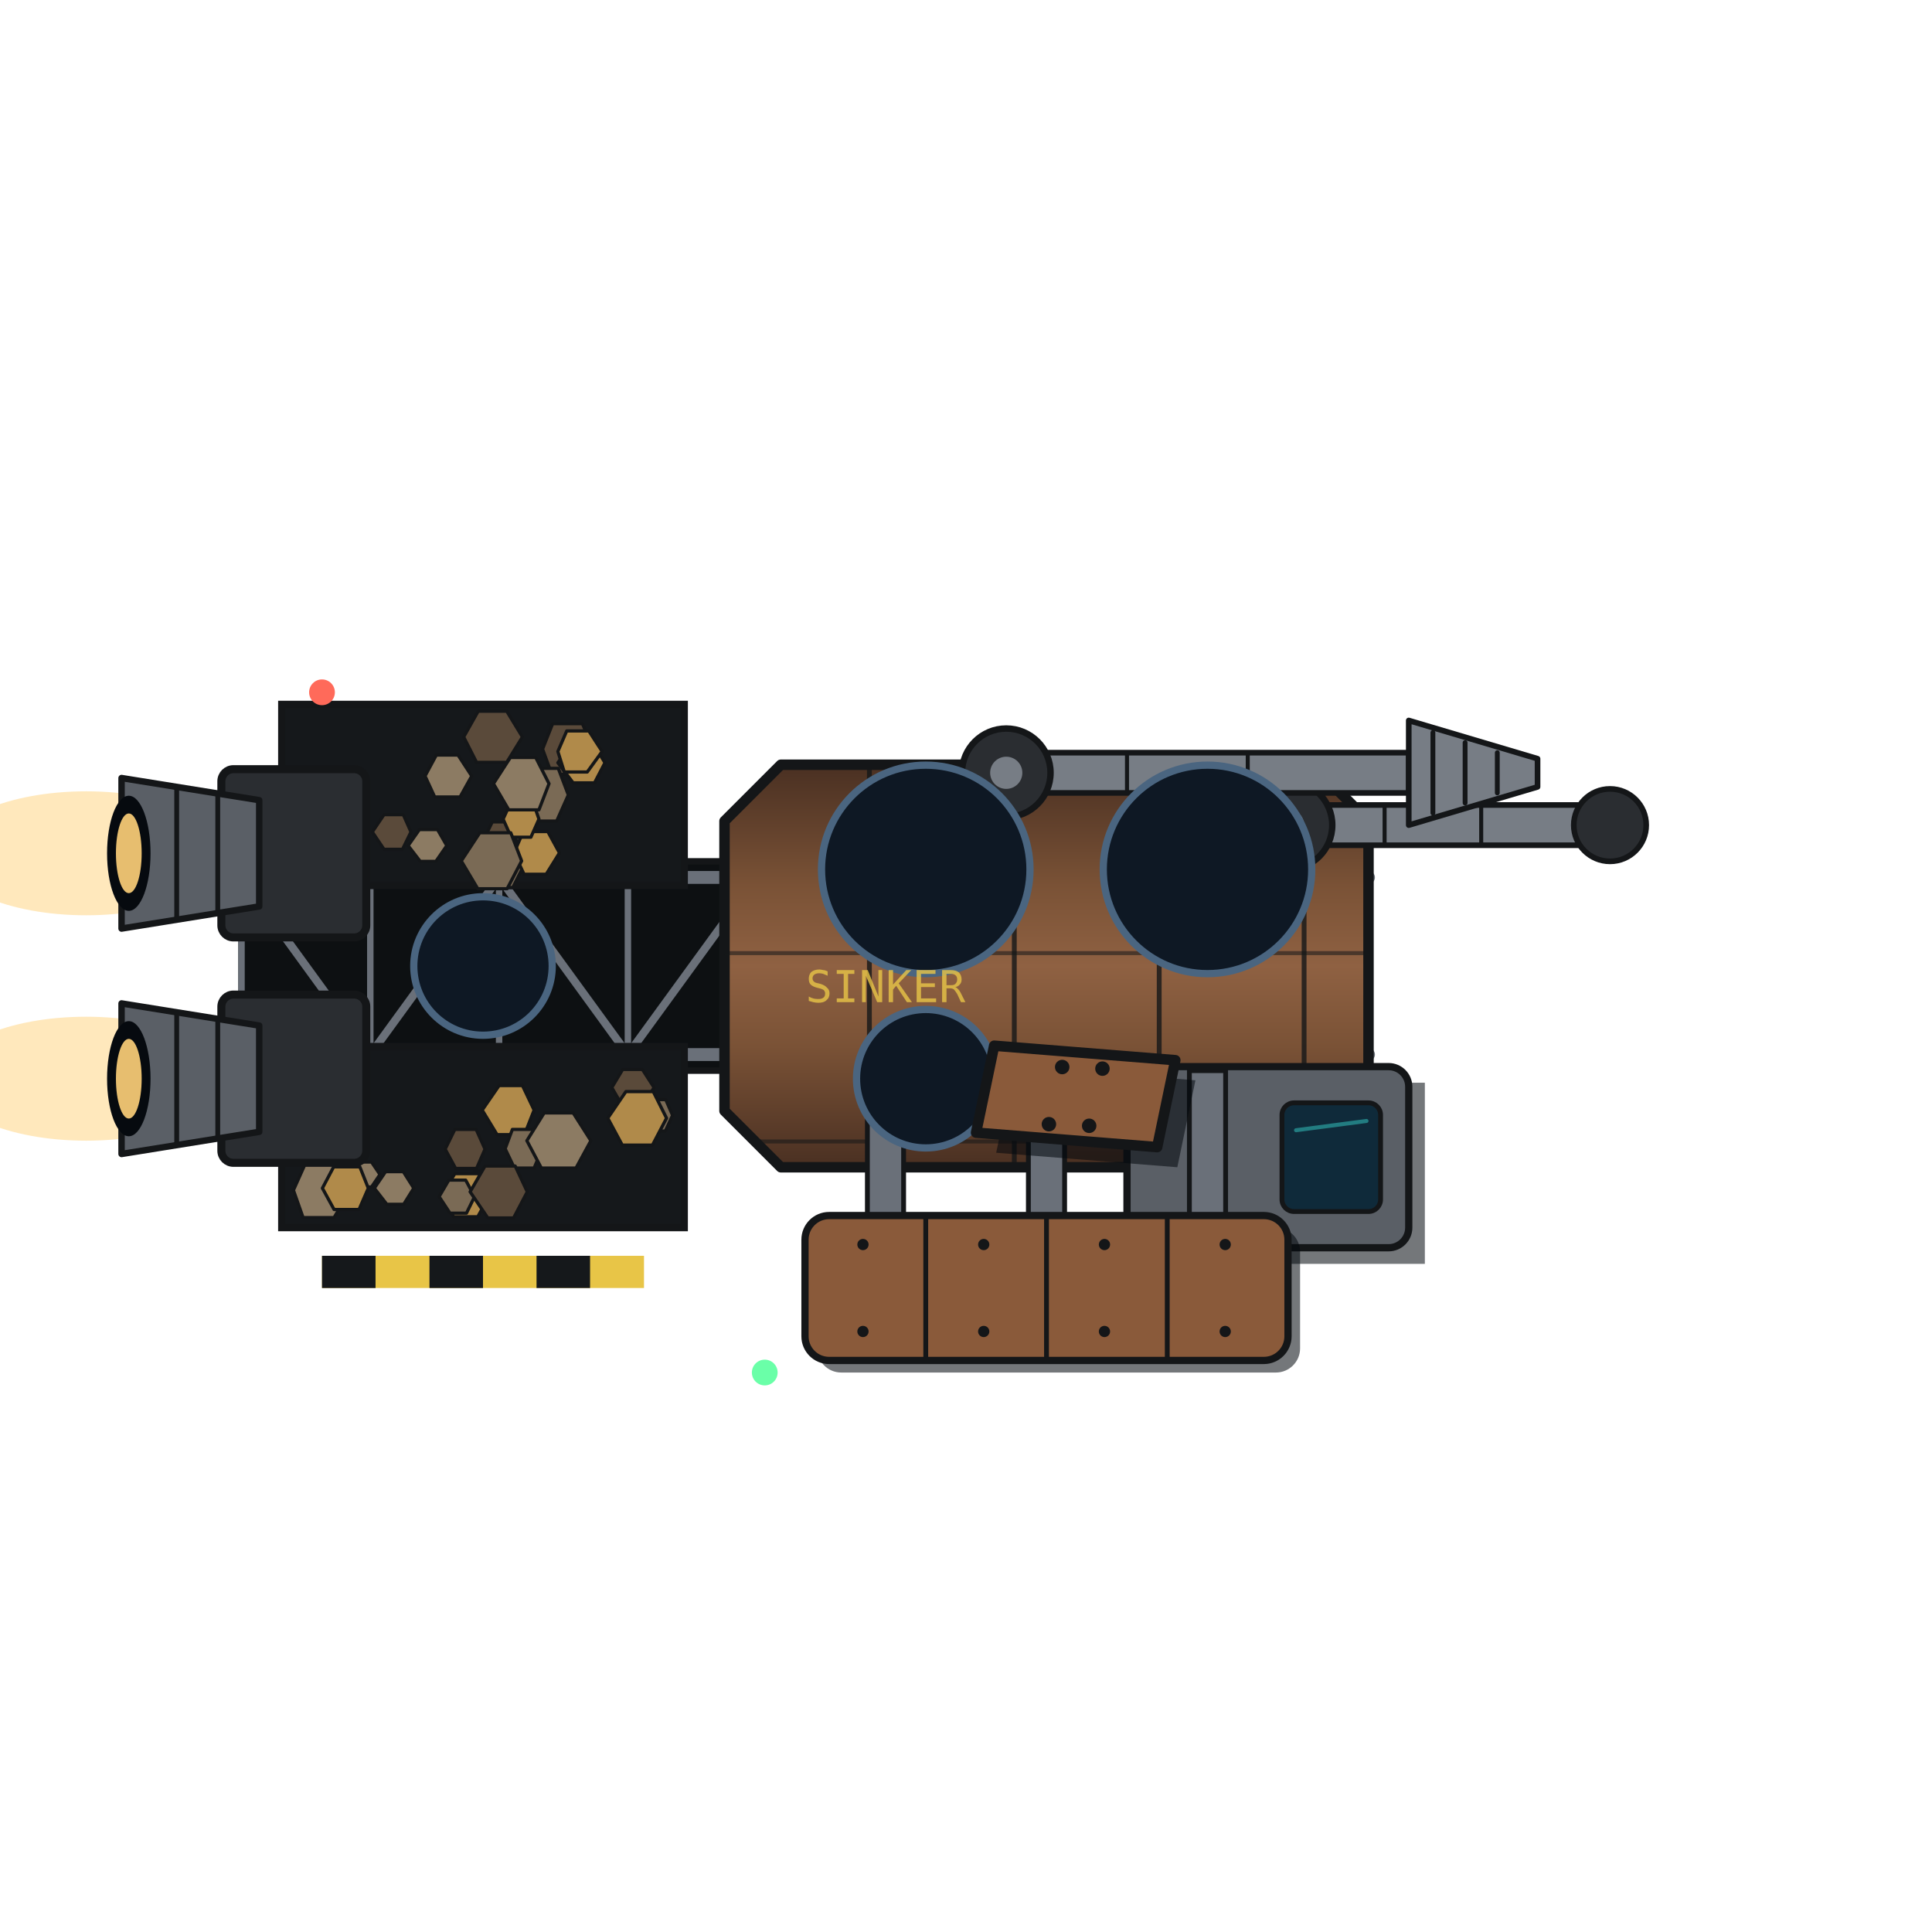
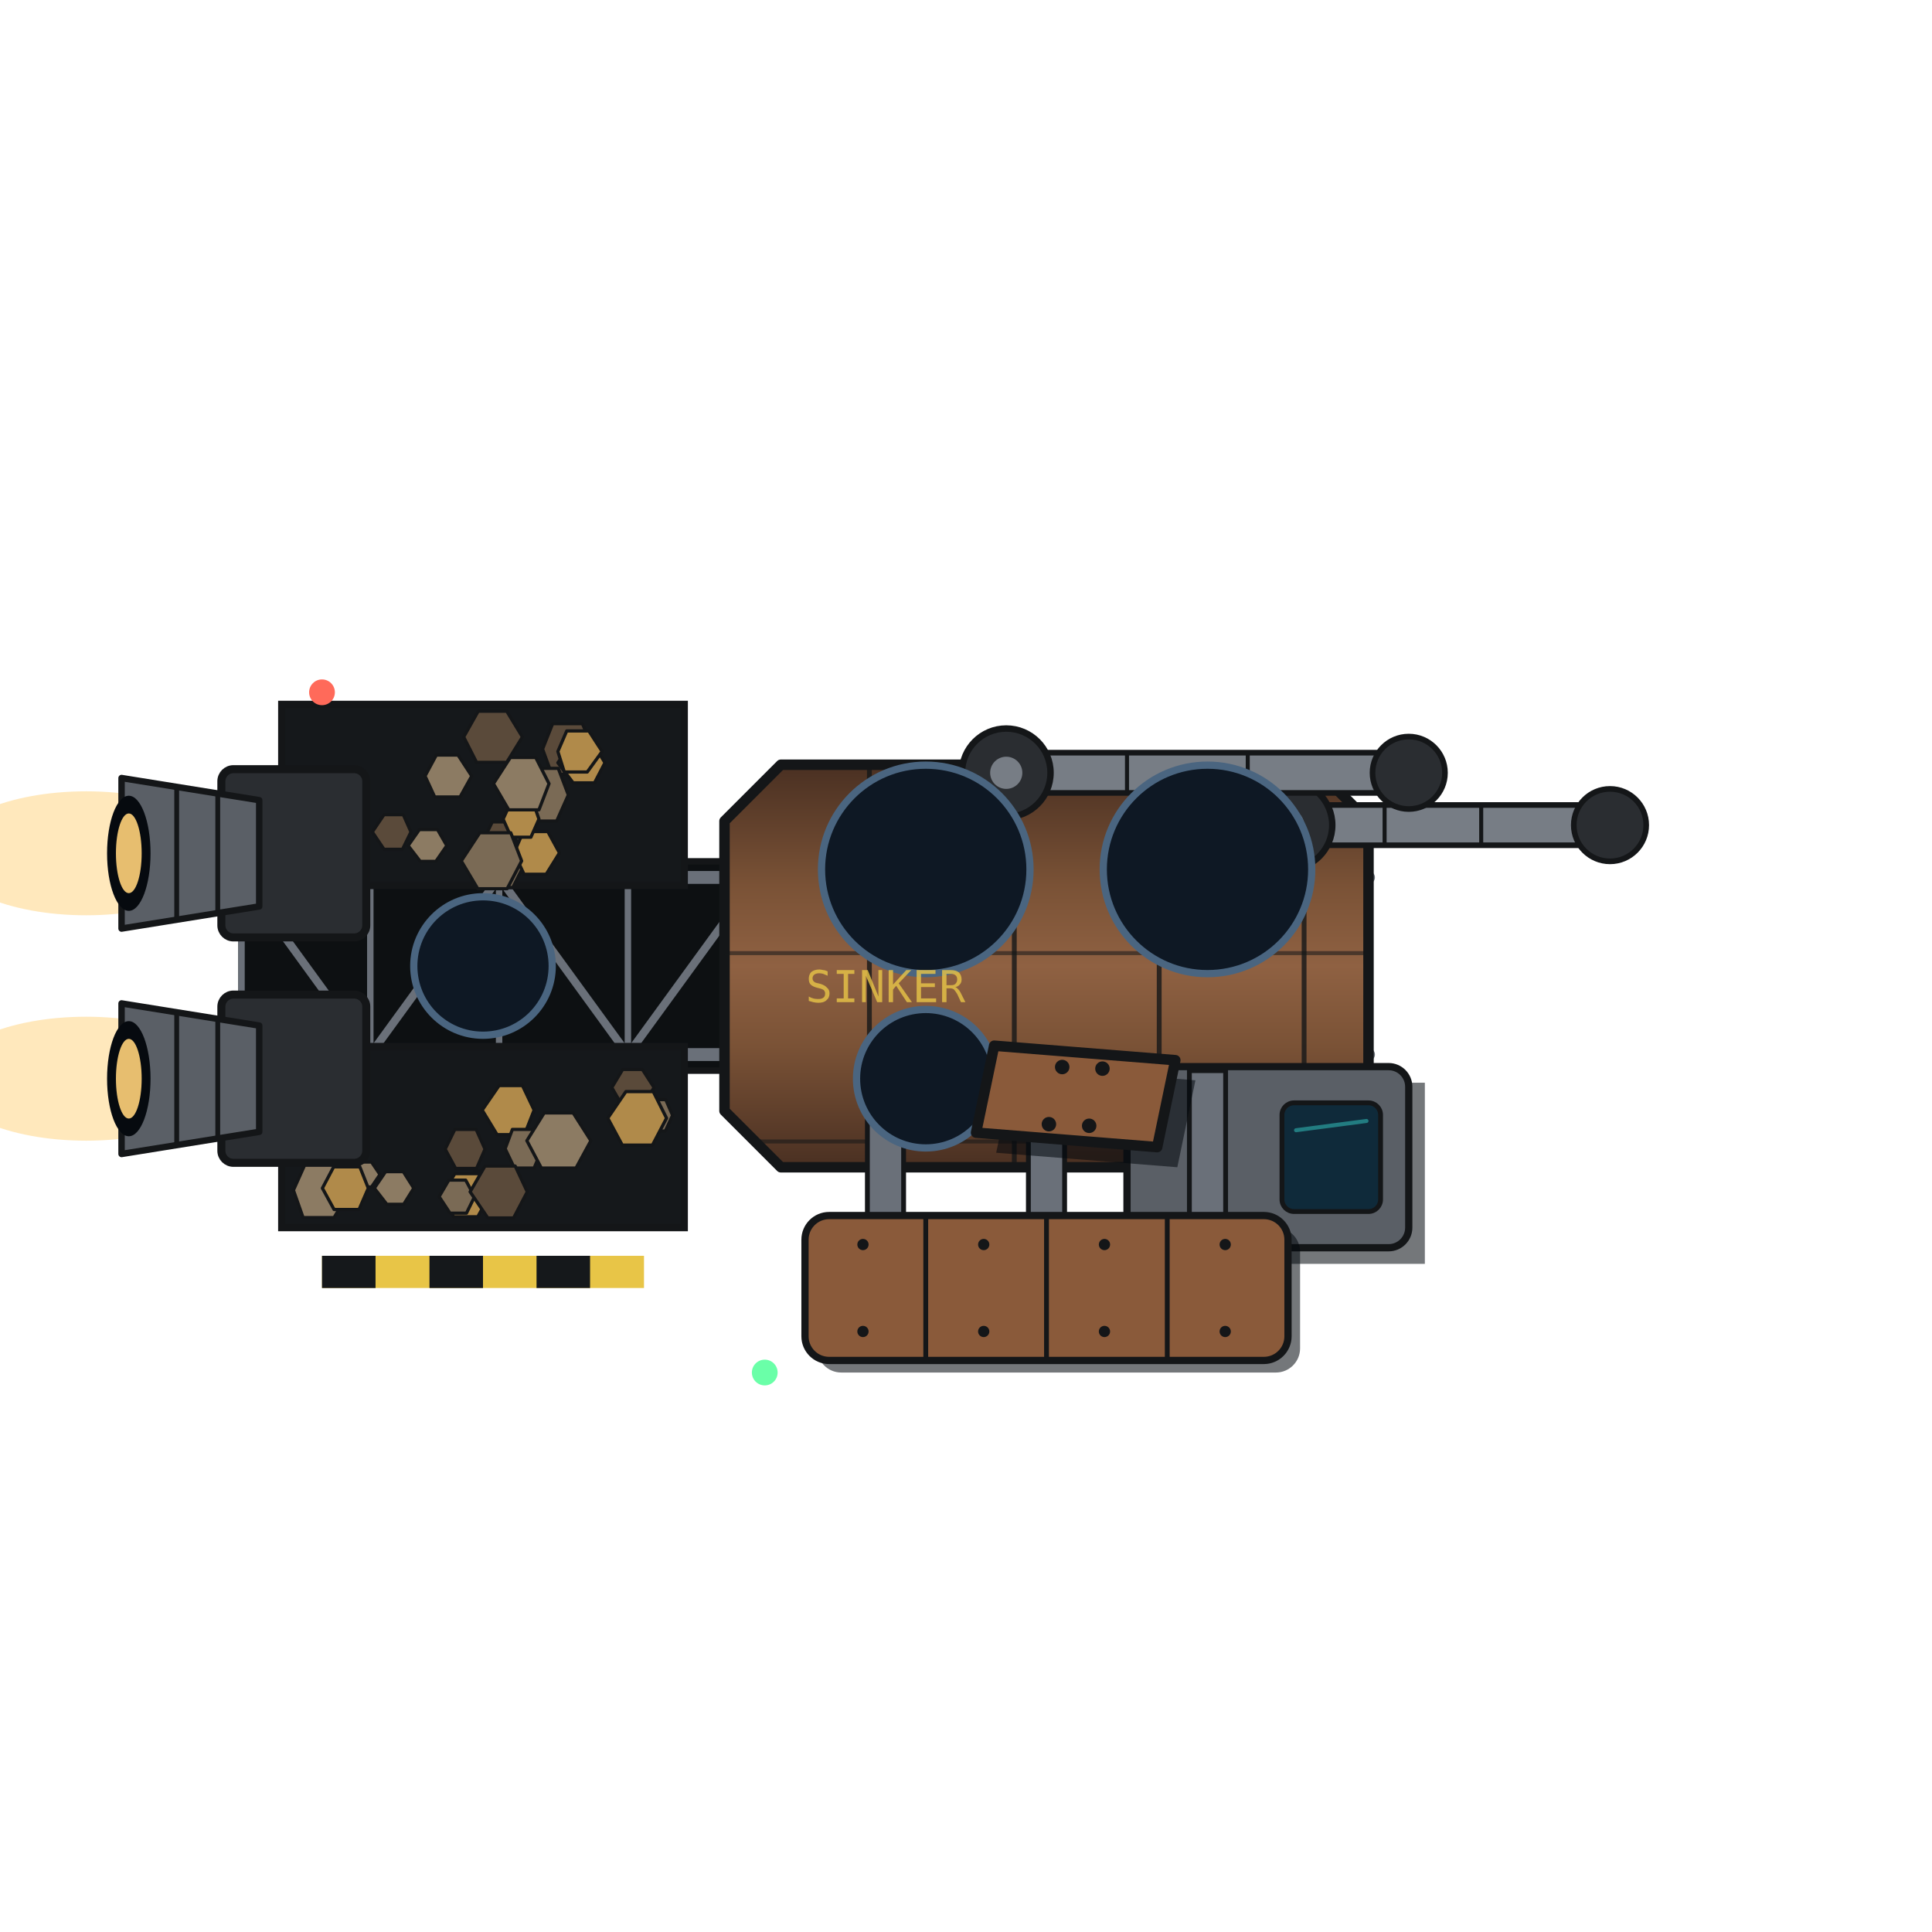
<svg xmlns="http://www.w3.org/2000/svg" viewBox="-24.00 -24.00 48.00 48.00">
  <defs>
    <linearGradient id="bfOld" x1="0" y1="0" x2="0" y2="1">
      <stop offset="0" stop-color="#4a3022" />
      <stop offset="0.3" stop-color="#7a5236" />
      <stop offset="0.5" stop-color="#8f6142" />
      <stop offset="0.7" stop-color="#7a5236" />
      <stop offset="1" stop-color="#4a3022" />
    </linearGradient>
  </defs>
  <ellipse cx="-21.86" cy="2.80" rx="3.52" ry="1.54" fill="#ffd27a" opacity="0.5" />
  <ellipse cx="-21.86" cy="-2.80" rx="3.52" ry="1.54" fill="#ffd27a" opacity="0.5" />
  <rect x="-18.00" y="-2.60" width="28.00" height="5.20" rx="0.0" fill="#0d1012" stroke="#141618" stroke-width="0.16" />
  <line x1="-18.00" y1="-2.20" x2="10.00" y2="-2.20" stroke="#6a7079" stroke-width="0.32" stroke-linecap="round" />
  <line x1="-18.00" y1="2.20" x2="10.00" y2="2.20" stroke="#6a7079" stroke-width="0.32" stroke-linecap="round" />
  <line x1="-18.00" y1="-2.20" x2="-14.80" y2="2.20" stroke="#6a7079" stroke-width="0.2" stroke-linecap="round" />
  <line x1="-18.00" y1="-2.20" x2="-18.00" y2="2.20" stroke="#6a7079" stroke-width="0.16" stroke-linecap="round" />
  <line x1="-14.80" y1="2.20" x2="-11.60" y2="-2.20" stroke="#6a7079" stroke-width="0.2" stroke-linecap="round" />
  <line x1="-14.80" y1="-2.20" x2="-14.80" y2="2.20" stroke="#6a7079" stroke-width="0.16" stroke-linecap="round" />
  <line x1="-11.60" y1="-2.20" x2="-8.40" y2="2.20" stroke="#6a7079" stroke-width="0.2" stroke-linecap="round" />
  <line x1="-11.60" y1="-2.20" x2="-11.60" y2="2.20" stroke="#6a7079" stroke-width="0.16" stroke-linecap="round" />
  <line x1="-8.40" y1="2.20" x2="-5.20" y2="-2.20" stroke="#6a7079" stroke-width="0.2" stroke-linecap="round" />
  <line x1="-8.40" y1="-2.20" x2="-8.40" y2="2.20" stroke="#6a7079" stroke-width="0.16" stroke-linecap="round" />
  <line x1="-5.20" y1="-2.20" x2="-2.00" y2="2.20" stroke="#6a7079" stroke-width="0.2" stroke-linecap="round" />
  <line x1="-5.20" y1="-2.20" x2="-5.20" y2="2.20" stroke="#6a7079" stroke-width="0.16" stroke-linecap="round" />
  <line x1="-2.00" y1="2.20" x2="1.20" y2="-2.20" stroke="#6a7079" stroke-width="0.2" stroke-linecap="round" />
  <line x1="-2.00" y1="-2.20" x2="-2.00" y2="2.20" stroke="#6a7079" stroke-width="0.16" stroke-linecap="round" />
  <line x1="1.20" y1="-2.20" x2="4.40" y2="2.20" stroke="#6a7079" stroke-width="0.2" stroke-linecap="round" />
  <line x1="1.20" y1="-2.20" x2="1.20" y2="2.20" stroke="#6a7079" stroke-width="0.16" stroke-linecap="round" />
  <line x1="4.40" y1="2.20" x2="7.60" y2="-2.20" stroke="#6a7079" stroke-width="0.2" stroke-linecap="round" />
  <line x1="4.40" y1="-2.20" x2="4.40" y2="2.20" stroke="#6a7079" stroke-width="0.16" stroke-linecap="round" />
  <polygon points="-4.60,-5.00 8.60,-5.00 10.00,-3.60 10.00,3.60 8.60,5.00 -4.60,5.00 -6.00,3.60 -6.00,-3.60" fill="url(#bfOld)" stroke="#141618" stroke-width="0.26" stroke-linejoin="round" />
  <clipPath id="c-rookrivet-breacher-old-1">
    <polygon points="-4.60,-5.00 8.60,-5.00 10.00,-3.60 10.00,3.60 8.60,5.00 -4.60,5.00 -6.00,3.60 -6.00,-3.60" />
  </clipPath>
  <g clip-path="url(#c-rookrivet-breacher-old-1)">
    <line x1="-2.40" y1="-5.00" x2="-2.40" y2="5.00" stroke="#141618" stroke-width="0.12" stroke-linecap="round" opacity="0.8" />
    <line x1="1.20" y1="-5.00" x2="1.20" y2="5.00" stroke="#141618" stroke-width="0.12" stroke-linecap="round" opacity="0.8" />
    <line x1="4.80" y1="-5.00" x2="4.80" y2="5.00" stroke="#141618" stroke-width="0.12" stroke-linecap="round" opacity="0.8" />
    <line x1="8.40" y1="-5.00" x2="8.40" y2="5.00" stroke="#141618" stroke-width="0.12" stroke-linecap="round" opacity="0.8" />
    <line x1="-6.00" y1="-0.32" x2="10.00" y2="-0.32" stroke="#141618" stroke-width="0.1" stroke-linecap="round" opacity="0.55" />
    <line x1="-6.00" y1="4.36" x2="10.00" y2="4.36" stroke="#141618" stroke-width="0.1" stroke-linecap="round" opacity="0.55" />
  </g>
  <rect x="5.30" y="2.50" width="0.90" height="0.10" rx="0.0" fill="#6a7079" stroke="#141618" stroke-width="0.12" />
  <rect x="8.80" y="2.50" width="0.90" height="0.10" rx="0.0" fill="#6a7079" stroke="#141618" stroke-width="0.12" />
  <rect x="4.40" y="2.90" width="7.00" height="4.50" rx="0.0" fill="rgba(3,8,14,0.55)" stroke="none" stroke-width="0" />
  <rect x="4.00" y="2.50" width="7.00" height="4.50" rx="0.5" fill="#5a5f66" stroke="#141618" stroke-width="0.18" />
  <rect x="7.85" y="3.40" width="2.45" height="2.70" rx="0.3" fill="#0f2a3a" stroke="#141618" stroke-width="0.12" />
  <line x1="8.20" y1="4.08" x2="9.95" y2="3.85" stroke="#2fb3b0" stroke-width="0.1" stroke-linecap="round" opacity="0.6" />
  <rect x="8.00" y="-4.00" width="8.00" height="1.00" rx="0.0" fill="#777d85" stroke="#141618" stroke-width="0.14" />
  <line x1="10.40" y1="-4.00" x2="10.40" y2="-3.00" stroke="#141618" stroke-width="0.1" stroke-linecap="round" />
  <line x1="12.80" y1="-4.00" x2="12.80" y2="-3.00" stroke="#141618" stroke-width="0.1" stroke-linecap="round" />
  <circle cx="8.00" cy="-3.50" r="1.10" fill="#2a2d31" stroke="#141618" stroke-width="0.16" />
  <circle cx="8.00" cy="-3.50" r="0.40" fill="#777d85" stroke="none" stroke-width="0" />
  <rect x="15.10" y="-4.40" width="1.80" height="1.80" rx="0.9" fill="#2a2d31" stroke="#141618" stroke-width="0.14" />
  <rect x="1.00" y="-5.30" width="10.00" height="1.00" rx="0.0" fill="#777d85" stroke="#141618" stroke-width="0.14" />
  <line x1="4.00" y1="-5.30" x2="4.00" y2="-4.30" stroke="#141618" stroke-width="0.1" stroke-linecap="round" />
  <line x1="7.00" y1="-5.30" x2="7.00" y2="-4.30" stroke="#141618" stroke-width="0.1" stroke-linecap="round" />
  <circle cx="1.00" cy="-4.80" r="1.10" fill="#2a2d31" stroke="#141618" stroke-width="0.16" />
  <circle cx="1.00" cy="-4.80" r="0.40" fill="#777d85" stroke="none" stroke-width="0" />
-   <polygon points="11.00,-6.10 14.20,-5.15 14.20,-4.45 11.00,-3.50" fill="#777d85" stroke="#141618" stroke-width="0.14" stroke-linejoin="round" />
-   <line x1="11.60" y1="-5.80" x2="11.60" y2="-3.80" stroke="#141618" stroke-width="0.12" stroke-linecap="round" />
-   <line x1="12.40" y1="-5.55" x2="12.40" y2="-4.05" stroke="#141618" stroke-width="0.12" stroke-linecap="round" />
-   <line x1="13.20" y1="-5.30" x2="13.20" y2="-4.30" stroke="#141618" stroke-width="0.12" stroke-linecap="round" />
+   <rect x="10.10" y="-5.70" width="1.80" height="1.80" rx="0.9" fill="#2a2d31" stroke="#141618" stroke-width="0.14" />
  <rect x="-15.78" y="-2.60" width="0.90" height="0.60" rx="0.0" fill="#6a7079" stroke="#141618" stroke-width="0.12" />
  <rect x="-12.45" y="-2.60" width="0.90" height="0.60" rx="0.0" fill="#6a7079" stroke="#141618" stroke-width="0.12" />
  <rect x="-9.12" y="-2.60" width="0.90" height="0.60" rx="0.0" fill="#6a7079" stroke="#141618" stroke-width="0.12" />
  <rect x="-17.00" y="-6.50" width="10.00" height="4.50" rx="0.0" fill="#15181b" stroke="#141618" stroke-width="0.18" />
  <polygon points="-10.70,-2.98 -11.12,-2.38 -11.79,-2.38 -12.06,-2.98 -11.77,-3.58 -11.08,-3.58" fill="#5a4a3a" stroke="#141618" stroke-width="0.08" stroke-linejoin="round" />
  <polygon points="-10.93,-2.61 -11.26,-1.95 -12.00,-1.95 -12.33,-2.61 -11.93,-3.28 -11.25,-3.28" fill="#7a6a55" stroke="#141618" stroke-width="0.08" stroke-linejoin="round" />
  <polygon points="-12.90,-2.99 -13.17,-2.60 -13.56,-2.60 -13.86,-2.99 -13.58,-3.39 -13.13,-3.39" fill="#8c7b63" stroke="#141618" stroke-width="0.08" stroke-linejoin="round" />
  <polygon points="-10.10,-2.81 -10.43,-2.28 -10.98,-2.28 -11.23,-2.81 -11.00,-3.34 -10.39,-3.34" fill="#b08a4a" stroke="#141618" stroke-width="0.08" stroke-linejoin="round" />
  <polygon points="-9.26,-5.39 -9.60,-4.76 -10.29,-4.76 -10.52,-5.39 -10.27,-6.02 -9.53,-6.02" fill="#5a4a3a" stroke="#141618" stroke-width="0.08" stroke-linejoin="round" />
  <polygon points="-9.88,-4.25 -10.17,-3.60 -10.92,-3.60 -11.12,-4.25 -10.88,-4.91 -10.13,-4.91" fill="#7a6a55" stroke="#141618" stroke-width="0.08" stroke-linejoin="round" />
  <polygon points="-12.28,-4.72 -12.57,-4.20 -13.20,-4.20 -13.44,-4.72 -13.16,-5.24 -12.62,-5.24" fill="#8c7b63" stroke="#141618" stroke-width="0.08" stroke-linejoin="round" />
  <polygon points="-10.61,-3.65 -10.81,-3.20 -11.30,-3.20 -11.50,-3.65 -11.29,-4.11 -10.77,-4.11" fill="#b08a4a" stroke="#141618" stroke-width="0.08" stroke-linejoin="round" />
  <polygon points="-11.02,-5.69 -11.41,-5.06 -12.16,-5.06 -12.48,-5.69 -12.12,-6.33 -11.41,-6.33" fill="#5a4a3a" stroke="#141618" stroke-width="0.08" stroke-linejoin="round" />
  <polygon points="-14.89,-3.16 -15.07,-2.72 -15.59,-2.72 -15.83,-3.16 -15.60,-3.60 -15.11,-3.60" fill="#7a6a55" stroke="#141618" stroke-width="0.08" stroke-linejoin="round" />
  <polygon points="-15.15,-3.19 -15.45,-2.57 -16.14,-2.57 -16.46,-3.19 -16.08,-3.81 -15.49,-3.81" fill="#8c7b63" stroke="#141618" stroke-width="0.08" stroke-linejoin="round" />
  <polygon points="-8.97,-5.05 -9.23,-4.55 -9.76,-4.55 -10.14,-5.05 -9.80,-5.54 -9.27,-5.54" fill="#b08a4a" stroke="#141618" stroke-width="0.08" stroke-linejoin="round" />
  <polygon points="-13.79,-3.33 -14.00,-2.90 -14.46,-2.90 -14.75,-3.33 -14.46,-3.76 -13.98,-3.76" fill="#5a4a3a" stroke="#141618" stroke-width="0.08" stroke-linejoin="round" />
  <polygon points="-11.04,-2.61 -11.40,-1.92 -12.13,-1.92 -12.54,-2.61 -12.08,-3.31 -11.31,-3.31" fill="#7a6a55" stroke="#141618" stroke-width="0.08" stroke-linejoin="round" />
  <polygon points="-10.36,-4.53 -10.61,-3.88 -11.36,-3.88 -11.74,-4.53 -11.32,-5.18 -10.69,-5.18" fill="#8c7b63" stroke="#141618" stroke-width="0.08" stroke-linejoin="round" />
  <polygon points="-9.04,-5.33 -9.41,-4.82 -9.98,-4.82 -10.14,-5.33 -9.92,-5.84 -9.37,-5.84" fill="#b08a4a" stroke="#141618" stroke-width="0.08" stroke-linejoin="round" />
  <rect x="-15.78" y="2.00" width="0.90" height="0.60" rx="0.0" fill="#6a7079" stroke="#141618" stroke-width="0.12" />
  <rect x="-12.45" y="2.00" width="0.90" height="0.60" rx="0.0" fill="#6a7079" stroke="#141618" stroke-width="0.12" />
  <rect x="-9.12" y="2.00" width="0.90" height="0.60" rx="0.0" fill="#6a7079" stroke="#141618" stroke-width="0.12" />
  <rect x="-17.00" y="2.00" width="10.00" height="4.50" rx="0.0" fill="#15181b" stroke="#141618" stroke-width="0.18" />
  <polygon points="-11.68,5.43 -11.87,5.76 -12.23,5.76 -12.37,5.43 -12.21,5.09 -11.83,5.09" fill="#5a4a3a" stroke="#141618" stroke-width="0.08" stroke-linejoin="round" />
  <polygon points="-15.41,3.11 -15.69,3.53 -16.16,3.53 -16.44,3.11 -16.13,2.69 -15.69,2.69" fill="#7a6a55" stroke="#141618" stroke-width="0.08" stroke-linejoin="round" />
  <polygon points="-14.56,5.18 -14.77,5.49 -15.11,5.49 -15.24,5.18 -15.13,4.87 -14.77,4.87" fill="#8c7b63" stroke="#141618" stroke-width="0.08" stroke-linejoin="round" />
  <polygon points="-11.84,5.70 -12.13,6.23 -12.73,6.23 -13.03,5.70 -12.70,5.16 -12.10,5.16" fill="#b08a4a" stroke="#141618" stroke-width="0.08" stroke-linejoin="round" />
  <polygon points="-7.75,3.02 -8.03,3.47 -8.54,3.47 -8.80,3.02 -8.53,2.57 -8.04,2.57" fill="#5a4a3a" stroke="#141618" stroke-width="0.08" stroke-linejoin="round" />
  <polygon points="-12.21,5.73 -12.41,6.14 -12.82,6.14 -13.09,5.73 -12.85,5.32 -12.43,5.32" fill="#7a6a55" stroke="#141618" stroke-width="0.08" stroke-linejoin="round" />
  <polygon points="-13.72,5.52 -13.97,5.92 -14.39,5.92 -14.70,5.52 -14.42,5.11 -13.98,5.11" fill="#8c7b63" stroke="#141618" stroke-width="0.08" stroke-linejoin="round" />
  <polygon points="-10.73,3.58 -10.97,4.19 -11.65,4.19 -12.02,3.58 -11.60,2.97 -11.02,2.97" fill="#b08a4a" stroke="#141618" stroke-width="0.08" stroke-linejoin="round" />
  <polygon points="-11.95,4.55 -12.16,5.03 -12.68,5.03 -12.94,4.55 -12.70,4.06 -12.17,4.06" fill="#5a4a3a" stroke="#141618" stroke-width="0.08" stroke-linejoin="round" />
  <polygon points="-10.53,4.54 -10.73,5.02 -11.22,5.02 -11.45,4.54 -11.27,4.06 -10.75,4.06" fill="#7a6a55" stroke="#141618" stroke-width="0.08" stroke-linejoin="round" />
  <polygon points="-15.30,5.57 -15.70,6.25 -16.47,6.25 -16.71,5.57 -16.41,4.90 -15.70,4.90" fill="#8c7b63" stroke="#141618" stroke-width="0.08" stroke-linejoin="round" />
  <polygon points="-14.85,5.52 -15.08,6.05 -15.70,6.05 -15.99,5.52 -15.71,4.99 -15.06,4.99" fill="#b08a4a" stroke="#141618" stroke-width="0.08" stroke-linejoin="round" />
  <polygon points="-10.90,5.61 -11.24,6.26 -11.88,6.26 -12.32,5.61 -11.95,4.97 -11.20,4.97" fill="#5a4a3a" stroke="#141618" stroke-width="0.08" stroke-linejoin="round" />
  <polygon points="-7.29,3.71 -7.47,4.10 -7.91,4.10 -8.19,3.71 -7.90,3.32 -7.46,3.32" fill="#7a6a55" stroke="#141618" stroke-width="0.08" stroke-linejoin="round" />
  <polygon points="-9.32,4.34 -9.69,5.02 -10.55,5.02 -10.91,4.34 -10.48,3.65 -9.76,3.65" fill="#8c7b63" stroke="#141618" stroke-width="0.08" stroke-linejoin="round" />
  <polygon points="-7.44,3.78 -7.79,4.45 -8.54,4.45 -8.90,3.78 -8.45,3.12 -7.77,3.12" fill="#b08a4a" stroke="#141618" stroke-width="0.08" stroke-linejoin="round" />
  <rect x="-2.45" y="2.60" width="0.90" height="3.60" rx="0.0" fill="#6a7079" stroke="#141618" stroke-width="0.12" />
  <rect x="1.55" y="2.60" width="0.90" height="3.60" rx="0.0" fill="#6a7079" stroke="#141618" stroke-width="0.12" />
  <rect x="5.55" y="2.60" width="0.90" height="3.60" rx="0.0" fill="#6a7079" stroke="#141618" stroke-width="0.12" />
  <rect x="-3.70" y="6.50" width="12.00" height="3.60" rx="0.6" fill="rgba(3,8,14,0.55)" stroke="none" stroke-width="0" />
  <rect x="-4.00" y="6.20" width="12.00" height="3.60" rx="0.6" fill="#8a5a3a" stroke="#141618" stroke-width="0.18" />
  <line x1="-1.00" y1="6.20" x2="-1.00" y2="9.80" stroke="#141618" stroke-width="0.12" stroke-linecap="round" />
  <line x1="2.00" y1="6.20" x2="2.00" y2="9.80" stroke="#141618" stroke-width="0.12" stroke-linecap="round" />
  <line x1="5.00" y1="6.20" x2="5.00" y2="9.80" stroke="#141618" stroke-width="0.12" stroke-linecap="round" />
  <circle cx="-2.56" cy="6.92" r="0.14" fill="#141618" stroke="none" stroke-width="0" />
  <circle cx="-2.56" cy="9.08" r="0.14" fill="#141618" stroke="none" stroke-width="0" />
  <circle cx="0.44" cy="6.92" r="0.14" fill="#141618" stroke="none" stroke-width="0" />
  <circle cx="0.44" cy="9.08" r="0.14" fill="#141618" stroke="none" stroke-width="0" />
  <circle cx="3.44" cy="6.92" r="0.14" fill="#141618" stroke="none" stroke-width="0" />
  <circle cx="3.44" cy="9.08" r="0.14" fill="#141618" stroke="none" stroke-width="0" />
  <circle cx="6.44" cy="6.92" r="0.14" fill="#141618" stroke="none" stroke-width="0" />
  <circle cx="6.44" cy="9.08" r="0.14" fill="#141618" stroke="none" stroke-width="0" />
  <rect x="-18.50" y="-4.89" width="3.60" height="4.18" rx="0.3" fill="#2a2d31" stroke="#141618" stroke-width="0.2" />
  <polygon points="-17.56,-4.12 -20.98,-4.67 -20.98,-0.93 -17.56,-1.48" fill="#5a5f66" stroke="#141618" stroke-width="0.16" stroke-linejoin="round" />
  <line x1="-18.59" y1="-4.29" x2="-18.59" y2="-1.31" stroke="#141618" stroke-width="0.12" stroke-linecap="round" />
  <line x1="-19.61" y1="-4.45" x2="-19.61" y2="-1.15" stroke="#141618" stroke-width="0.12" stroke-linecap="round" />
  <ellipse cx="-20.80" cy="-2.80" rx="0.54" ry="1.43" fill="#060a0f" />
  <ellipse cx="-20.80" cy="-2.80" rx="0.32" ry="0.99" fill="#ffd27a" opacity="0.9" />
  <rect x="-18.50" y="0.71" width="3.60" height="4.18" rx="0.3" fill="#2a2d31" stroke="#141618" stroke-width="0.2" />
  <polygon points="-17.56,1.48 -20.98,0.93 -20.98,4.67 -17.56,4.12" fill="#5a5f66" stroke="#141618" stroke-width="0.16" stroke-linejoin="round" />
  <line x1="-18.59" y1="1.31" x2="-18.59" y2="4.29" stroke="#141618" stroke-width="0.12" stroke-linecap="round" />
  <line x1="-19.61" y1="1.15" x2="-19.61" y2="4.45" stroke="#141618" stroke-width="0.12" stroke-linecap="round" />
  <ellipse cx="-20.80" cy="2.80" rx="0.54" ry="1.43" fill="#060a0f" />
  <ellipse cx="-20.80" cy="2.80" rx="0.32" ry="0.99" fill="#ffd27a" opacity="0.9" />
  <circle cx="6.00" cy="-2.40" r="2.59" fill="#0e1824" stroke="#4a6580" stroke-width="0.18" />
  <circle cx="-12.00" cy="0.00" r="1.72" fill="#0e1824" stroke="#4a6580" stroke-width="0.18" />
  <circle cx="-1.00" cy="-2.40" r="2.59" fill="#0e1824" stroke="#4a6580" stroke-width="0.18" />
  <circle cx="-1.00" cy="2.80" r="1.72" fill="#0e1824" stroke="#4a6580" stroke-width="0.18" />
  <text x="-2.00" y="0.90" font-family="IBM Plex Mono, monospace" font-size="1.10" fill="#e8c547" opacity="0.8" text-anchor="middle">SINKER</text>
  <circle cx="-16.00" cy="-6.80" r="0.32" fill="#ff6a5a" stroke="none" stroke-width="0" />
  <circle cx="-5.00" cy="10.10" r="0.32" fill="#6affa8" stroke="none" stroke-width="0" />
  <rect x="-16.00" y="7.20" width="8.00" height="0.80" rx="0.0" fill="#e8c547" stroke="none" stroke-width="0" />
  <rect x="-16.00" y="7.20" width="1.33" height="0.80" rx="0.0" fill="#15181b" stroke="none" stroke-width="0" />
  <rect x="-13.33" y="7.20" width="1.33" height="0.80" rx="0.0" fill="#15181b" stroke="none" stroke-width="0" />
  <rect x="-10.67" y="7.20" width="1.33" height="0.80" rx="0.0" fill="#15181b" stroke="none" stroke-width="0" />
  <polygon points="1.20,2.48 5.70,2.84 5.25,5.00 0.75,4.64" fill="rgba(3,8,14,0.55)" stroke="none" stroke-width="0" stroke-linejoin="round" />
  <polygon points="0.70,1.98 5.20,2.34 4.75,4.50 0.25,4.14" fill="#8a5a3a" stroke="#141618" stroke-width="0.26" stroke-linejoin="round" />
  <circle cx="2.39" cy="2.51" r="0.18" fill="#141618" stroke="none" stroke-width="0" />
  <circle cx="3.39" cy="2.55" r="0.18" fill="#141618" stroke="none" stroke-width="0" />
  <circle cx="3.06" cy="3.97" r="0.18" fill="#141618" stroke="none" stroke-width="0" />
  <circle cx="2.06" cy="3.93" r="0.18" fill="#141618" stroke="none" stroke-width="0" />
</svg>
